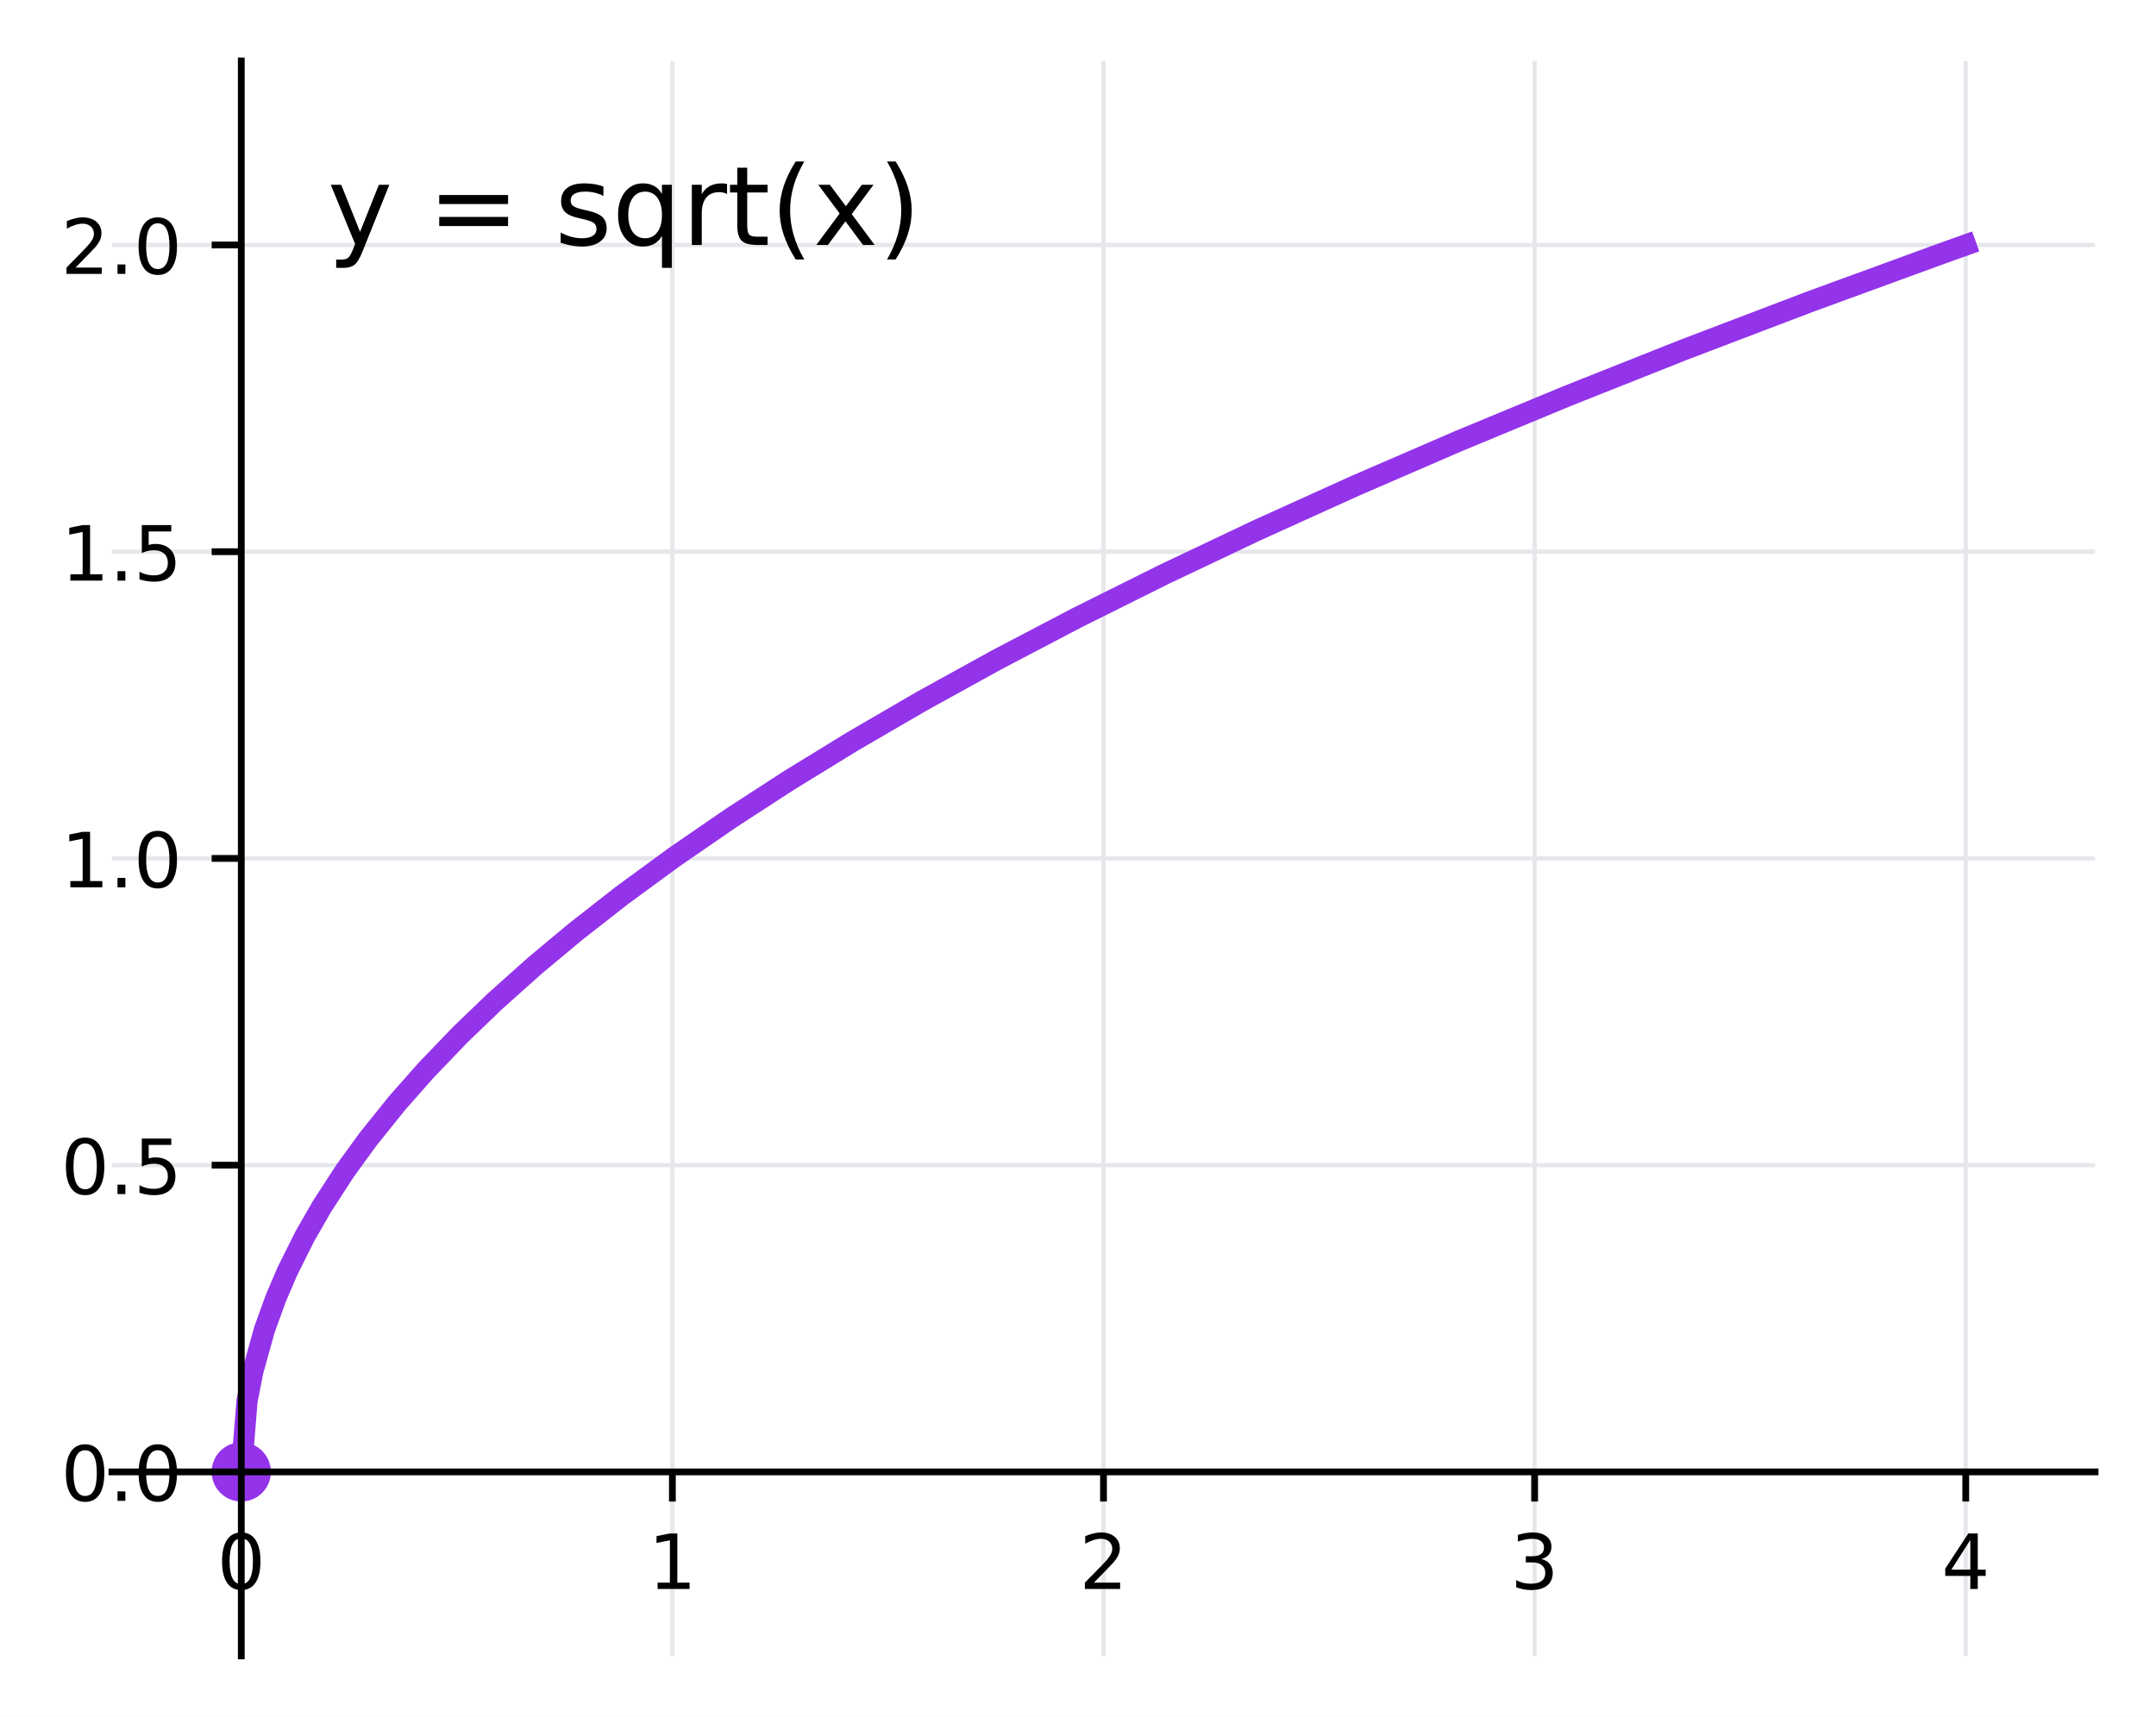
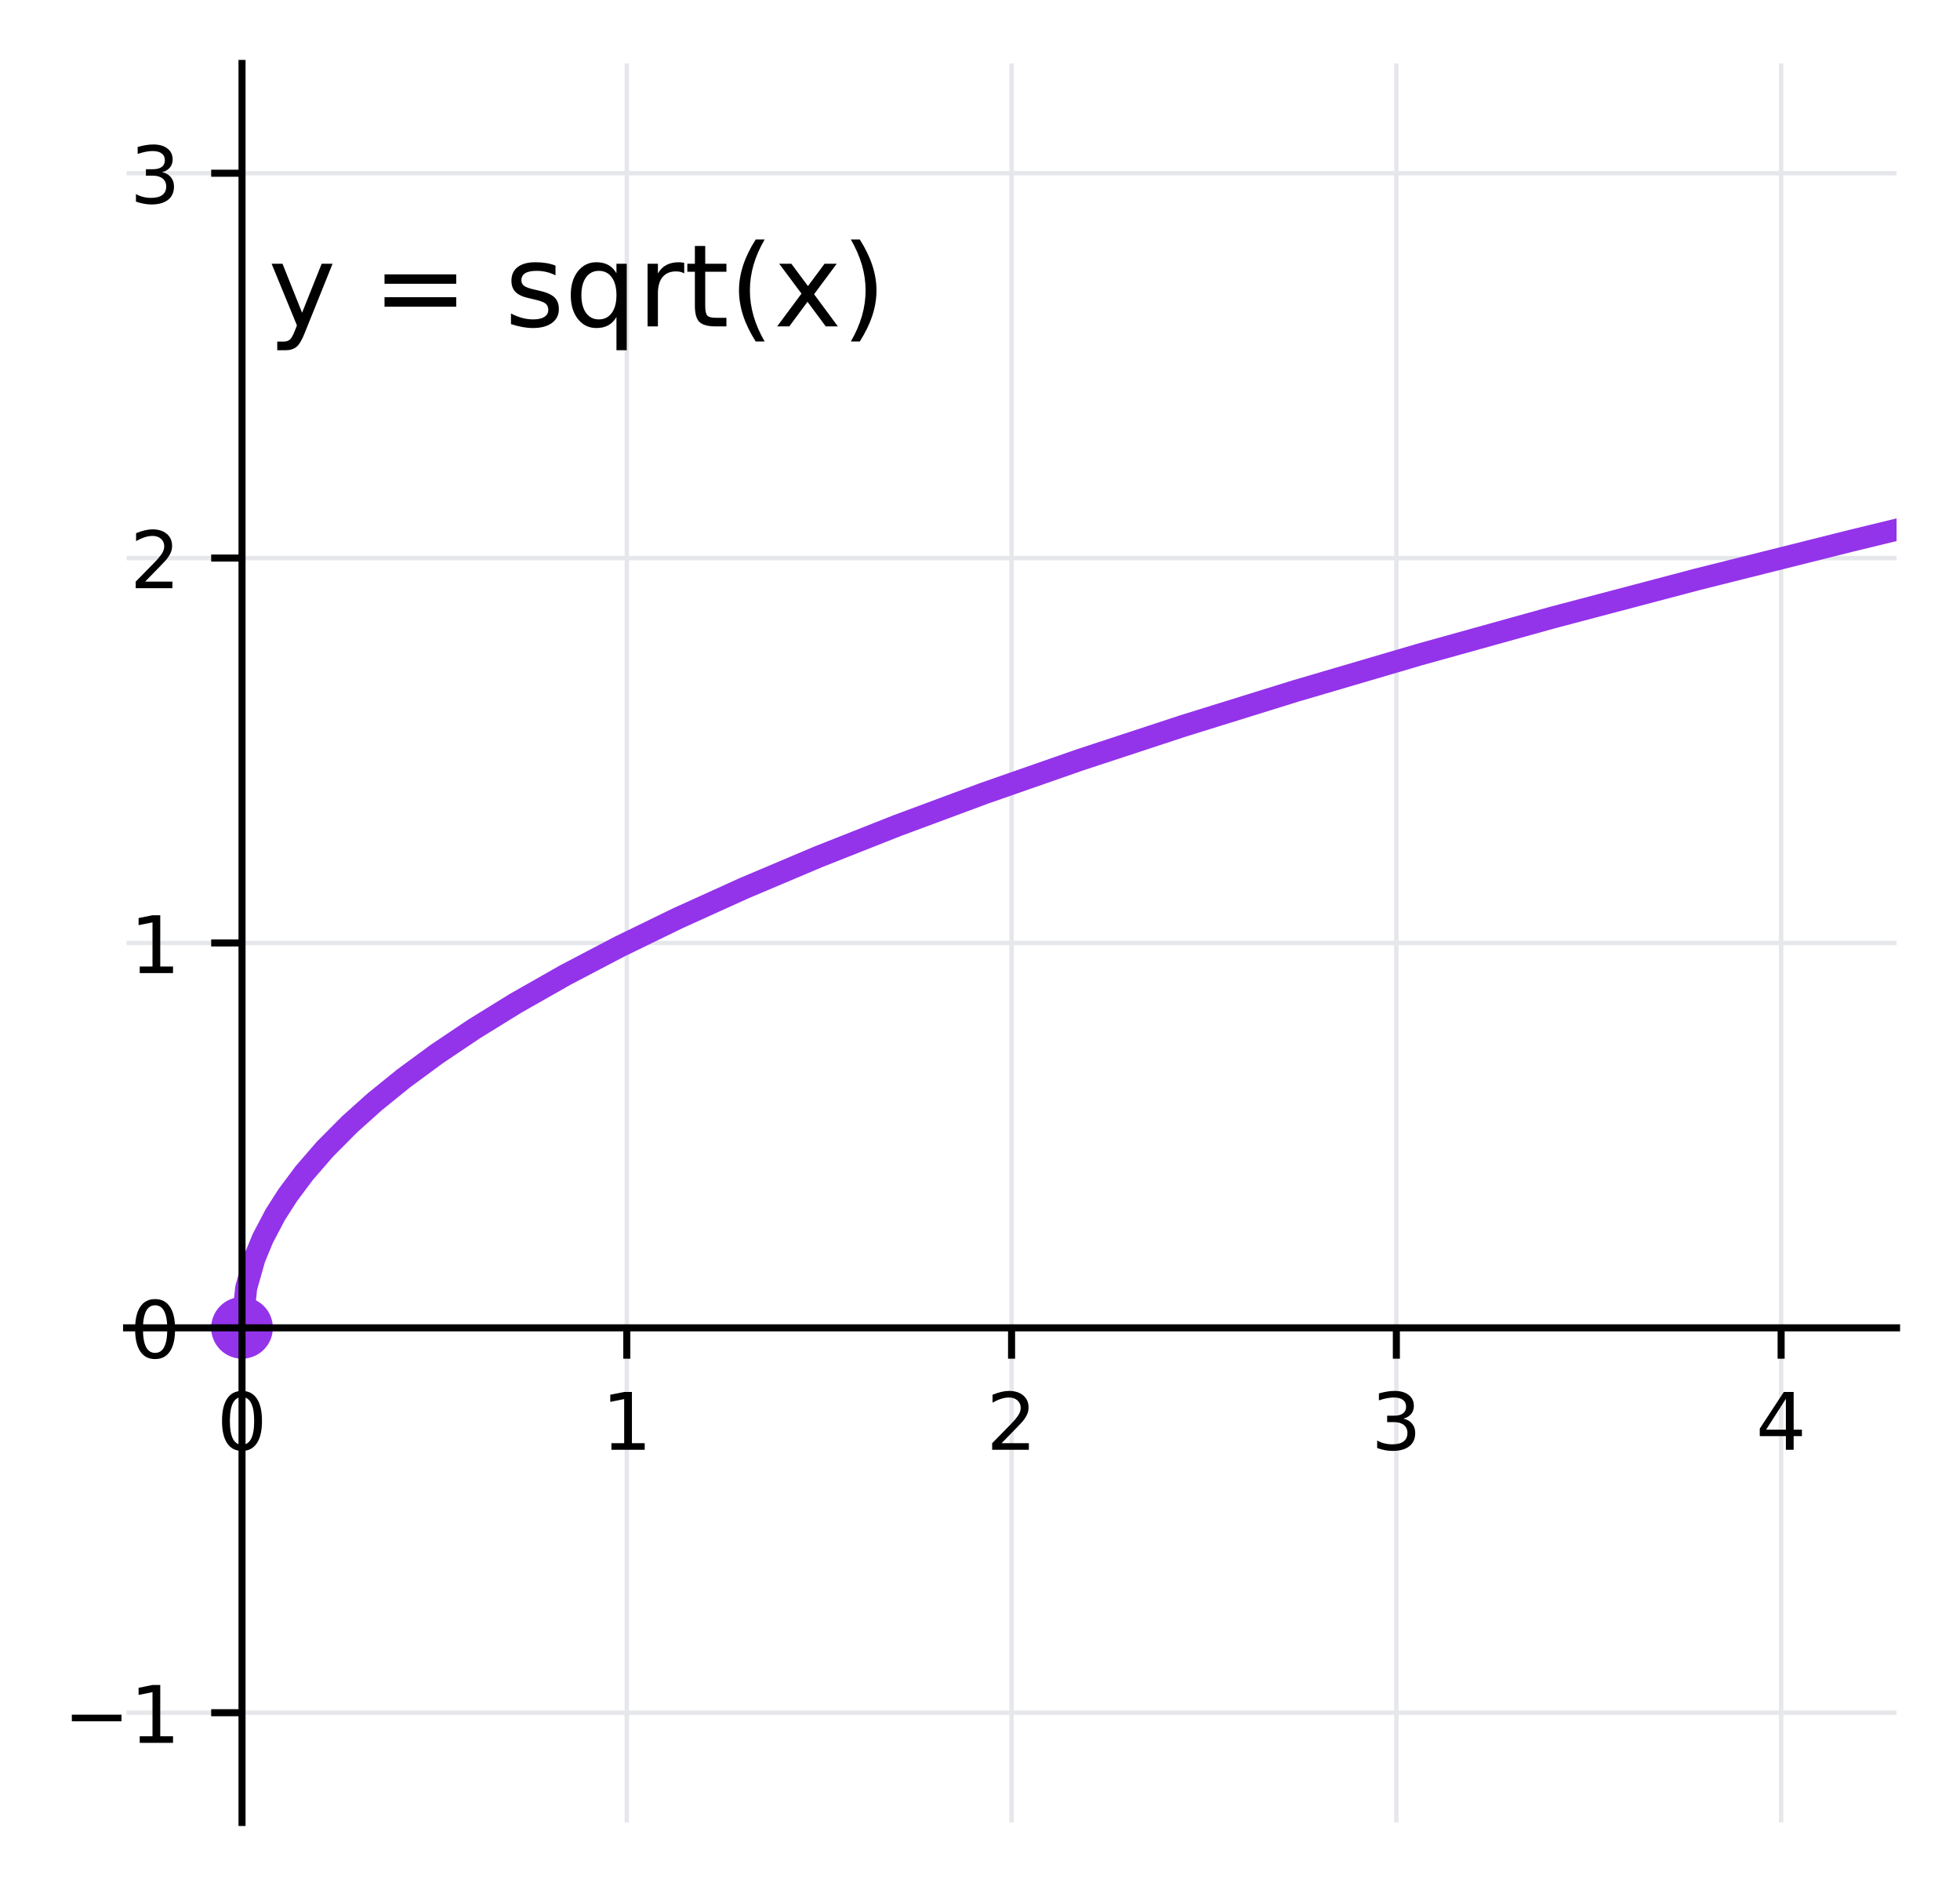
- <svg xmlns="http://www.w3.org/2000/svg" xmlns:xlink="http://www.w3.org/1999/xlink" width="254.788pt" height="202.896pt" viewBox="0 0 254.788 202.896" version="1.1">
+ <svg xmlns="http://www.w3.org/2000/svg" xmlns:xlink="http://www.w3.org/1999/xlink" width="222.447pt" height="213.984pt" viewBox="0 0 222.447 213.984" version="1.1">
  <defs>
    <style type="text/css">*{stroke-linejoin: round; stroke-linecap: butt}</style>
  </defs>
  <g id="figure_1">
    <g id="patch_1">
-       <path d="M -0 202.896  L 254.788 202.896  L 254.788 -0  L -0 -0  z " style="fill: #ffffff" />
+       <path d="M 0 213.984  L 222.447 213.984  L 222.447 0  L 0 0  z " style="fill: #ffffff" />
    </g>
    <g id="axes_1">
      <g id="patch_2">
-         <path d="M 13.228 195.696  L 247.588 195.696  L 247.588 7.2  L 13.228 7.2  z " style="fill: #ffffff" />
+         <path d="M 14.367 206.784  L 215.247 206.784  L 215.247 7.2  L 14.367 7.2  z " style="fill: #ffffff" />
      </g>
      <g id="matplotlib.axis_1">
        <g id="xtick_1">
          <g id="line2d_1">
-             <path d="M 28.513 195.696  L 28.513 7.2  " clip-path="url(#p4d07b9ee68)" style="fill: none; stroke: #e5e7eb; stroke-width: 0.5; stroke-linecap: square" />
+             <path d="M 27.468 206.784  L 27.468 7.2  " clip-path="url(#pb992f25e4d)" style="fill: none; stroke: #e5e7eb; stroke-width: 0.5; stroke-linecap: square" />
          </g>
          <g id="line2d_2">
            <defs>
-               <path id="m8e26297cad" d="M 0 0  L 0 3.5  " style="stroke: #000000; stroke-width: 0.8" />
+               <path id="m60349f9d09" d="M 0 0  L 0 3.5  " style="stroke: #000000; stroke-width: 0.8" />
            </defs>
            <g>
-               <use xlink:href="#m8e26297cad" x="28.513" y="173.946" style="stroke: #000000; stroke-width: 0.8" />
+               <use xlink:href="#m60349f9d09" x="27.468" y="150.662" style="stroke: #000000; stroke-width: 0.8" />
            </g>
          </g>
          <g id="text_1">
-             <g transform="translate(25.64969 187.7844) scale(0.09 -0.09)">
+             <g transform="translate(24.60484 164.4995) scale(0.09 -0.09)">
              <defs>
                <path id="DejaVuSans-13" d="M 2034 4250  Q 1547 4250 1301 3770  Q 1056 3291 1056 2328  Q 1056 1369 1301 889  Q 1547 409 2034 409  Q 2525 409 2770 889  Q 3016 1369 3016 2328  Q 3016 3291 2770 3770  Q 2525 4250 2034 4250  z M 2034 4750  Q 2819 4750 3233 4129  Q 3647 3509 3647 2328  Q 3647 1150 3233 529  Q 2819 -91 2034 -91  Q 1250 -91 836 529  Q 422 1150 422 2328  Q 422 3509 836 4129  Q 1250 4750 2034 4750  z " transform="scale(0.015625)" />
              </defs>
              <use xlink:href="#DejaVuSans-13" />
            </g>
          </g>
        </g>
        <g id="xtick_2">
          <g id="line2d_3">
-             <path d="M 79.461 195.696  L 79.461 7.2  " clip-path="url(#p4d07b9ee68)" style="fill: none; stroke: #e5e7eb; stroke-width: 0.5; stroke-linecap: square" />
+             <path d="M 71.138 206.784  L 71.138 7.2  " clip-path="url(#pb992f25e4d)" style="fill: none; stroke: #e5e7eb; stroke-width: 0.5; stroke-linecap: square" />
          </g>
          <g id="line2d_4">
            <g>
-               <use xlink:href="#m8e26297cad" x="79.461" y="173.946" style="stroke: #000000; stroke-width: 0.8" />
+               <use xlink:href="#m60349f9d09" x="71.138" y="150.662" style="stroke: #000000; stroke-width: 0.8" />
            </g>
          </g>
          <g id="text_2">
-             <g transform="translate(76.59751 187.7844) scale(0.09 -0.09)">
+             <g transform="translate(68.27441 164.4995) scale(0.09 -0.09)">
              <defs>
                <path id="DejaVuSans-14" d="M 794 531  L 1825 531  L 1825 4091  L 703 3866  L 703 4441  L 1819 4666  L 2450 4666  L 2450 531  L 3481 531  L 3481 0  L 794 0  L 794 531  z " transform="scale(0.015625)" />
              </defs>
              <use xlink:href="#DejaVuSans-14" />
            </g>
          </g>
        </g>
        <g id="xtick_3">
          <g id="line2d_5">
-             <path d="M 130.408 195.696  L 130.408 7.2  " clip-path="url(#p4d07b9ee68)" style="fill: none; stroke: #e5e7eb; stroke-width: 0.5; stroke-linecap: square" />
+             <path d="M 114.807 206.784  L 114.807 7.2  " clip-path="url(#pb992f25e4d)" style="fill: none; stroke: #e5e7eb; stroke-width: 0.5; stroke-linecap: square" />
          </g>
          <g id="line2d_6">
            <g>
-               <use xlink:href="#m8e26297cad" x="130.408" y="173.946" style="stroke: #000000; stroke-width: 0.8" />
+               <use xlink:href="#m60349f9d09" x="114.807" y="150.662" style="stroke: #000000; stroke-width: 0.8" />
            </g>
          </g>
          <g id="text_3">
-             <g transform="translate(127.5453 187.7844) scale(0.09 -0.09)">
+             <g transform="translate(111.944 164.4995) scale(0.09 -0.09)">
              <defs>
                <path id="DejaVuSans-15" d="M 1228 531  L 3431 531  L 3431 0  L 469 0  L 469 531  Q 828 903 1448 1529  Q 2069 2156 2228 2338  Q 2531 2678 2651 2914  Q 2772 3150 2772 3378  Q 2772 3750 2511 3984  Q 2250 4219 1831 4219  Q 1534 4219 1204 4116  Q 875 4013 500 3803  L 500 4441  Q 881 4594 1212 4672  Q 1544 4750 1819 4750  Q 2544 4750 2975 4387  Q 3406 4025 3406 3419  Q 3406 3131 3298 2873  Q 3191 2616 2906 2266  Q 2828 2175 2409 1742  Q 1991 1309 1228 531  z " transform="scale(0.015625)" />
              </defs>
              <use xlink:href="#DejaVuSans-15" />
            </g>
          </g>
        </g>
        <g id="xtick_4">
          <g id="line2d_7">
-             <path d="M 181.356 195.696  L 181.356 7.2  " clip-path="url(#p4d07b9ee68)" style="fill: none; stroke: #e5e7eb; stroke-width: 0.5; stroke-linecap: square" />
+             <path d="M 158.477 206.784  L 158.477 7.2  " clip-path="url(#pb992f25e4d)" style="fill: none; stroke: #e5e7eb; stroke-width: 0.5; stroke-linecap: square" />
          </g>
          <g id="line2d_8">
            <g>
-               <use xlink:href="#m8e26297cad" x="181.356" y="173.946" style="stroke: #000000; stroke-width: 0.8" />
+               <use xlink:href="#m60349f9d09" x="158.477" y="150.662" style="stroke: #000000; stroke-width: 0.8" />
            </g>
          </g>
          <g id="text_4">
-             <g transform="translate(178.4932 187.7844) scale(0.09 -0.09)">
+             <g transform="translate(155.6135 164.4995) scale(0.09 -0.09)">
              <defs>
                <path id="DejaVuSans-16" d="M 2597 2516  Q 3050 2419 3304 2112  Q 3559 1806 3559 1356  Q 3559 666 3084 287  Q 2609 -91 1734 -91  Q 1441 -91 1130 -33  Q 819 25 488 141  L 488 750  Q 750 597 1062 519  Q 1375 441 1716 441  Q 2309 441 2620 675  Q 2931 909 2931 1356  Q 2931 1769 2642 2001  Q 2353 2234 1838 2234  L 1294 2234  L 1294 2753  L 1863 2753  Q 2328 2753 2575 2939  Q 2822 3125 2822 3475  Q 2822 3834 2567 4026  Q 2313 4219 1838 4219  Q 1578 4219 1281 4162  Q 984 4106 628 3988  L 628 4550  Q 988 4650 1302 4700  Q 1616 4750 1894 4750  Q 2613 4750 3031 4423  Q 3450 4097 3450 3541  Q 3450 3153 3228 2886  Q 3006 2619 2597 2516  z " transform="scale(0.015625)" />
              </defs>
              <use xlink:href="#DejaVuSans-16" />
            </g>
          </g>
        </g>
        <g id="xtick_5">
          <g id="line2d_9">
-             <path d="M 232.304 195.696  L 232.304 7.2  " clip-path="url(#p4d07b9ee68)" style="fill: none; stroke: #e5e7eb; stroke-width: 0.5; stroke-linecap: square" />
+             <path d="M 202.146 206.784  L 202.146 7.2  " clip-path="url(#pb992f25e4d)" style="fill: none; stroke: #e5e7eb; stroke-width: 0.5; stroke-linecap: square" />
          </g>
          <g id="line2d_10">
            <g>
-               <use xlink:href="#m8e26297cad" x="232.304" y="173.946" style="stroke: #000000; stroke-width: 0.8" />
+               <use xlink:href="#m60349f9d09" x="202.146" y="150.662" style="stroke: #000000; stroke-width: 0.8" />
            </g>
          </g>
          <g id="text_5">
-             <g transform="translate(229.441 187.7844) scale(0.09 -0.09)">
+             <g transform="translate(199.2831 164.4995) scale(0.09 -0.09)">
              <defs>
                <path id="DejaVuSans-17" d="M 2419 4116  L 825 1625  L 2419 1625  L 2419 4116  z M 2253 4666  L 3047 4666  L 3047 1625  L 3713 1625  L 3713 1100  L 3047 1100  L 3047 0  L 2419 0  L 2419 1100  L 313 1100  L 313 1709  L 2253 4666  z " transform="scale(0.015625)" />
              </defs>
              <use xlink:href="#DejaVuSans-17" />
            </g>
          </g>
        </g>
      </g>
      <g id="matplotlib.axis_2">
        <g id="ytick_1">
          <g id="line2d_11">
-             <path d="M 13.228 173.946  L 247.588 173.946  " clip-path="url(#p4d07b9ee68)" style="fill: none; stroke: #e5e7eb; stroke-width: 0.5; stroke-linecap: square" />
+             <path d="M 14.367 194.331  L 215.247 194.331  " clip-path="url(#pb992f25e4d)" style="fill: none; stroke: #e5e7eb; stroke-width: 0.5; stroke-linecap: square" />
          </g>
          <g id="line2d_12">
            <defs>
-               <path id="mf00f8b40f7" d="M 0 0  L -3.5 0  " style="stroke: #000000; stroke-width: 0.8" />
+               <path id="m00ca3e90b7" d="M 0 0  L -3.5 0  " style="stroke: #000000; stroke-width: 0.8" />
            </defs>
            <g>
-               <use xlink:href="#mf00f8b40f7" x="28.513" y="173.946" style="stroke: #000000; stroke-width: 0.8" />
+               <use xlink:href="#m00ca3e90b7" x="27.468" y="194.331" style="stroke: #000000; stroke-width: 0.8" />
            </g>
          </g>
          <g id="text_6">
-             <g transform="translate(7.2 177.3654) scale(0.09 -0.09)">
-               <defs>
-                 <path id="DejaVuSans-11" d="M 684 794  L 1344 794  L 1344 0  L 684 0  L 684 794  z " transform="scale(0.015625)" />
-               </defs>
-               <use xlink:href="#DejaVuSans-13" />
-               <use xlink:href="#DejaVuSans-11" transform="translate(63.625 0)" />
-               <use xlink:href="#DejaVuSans-13" transform="translate(95.40625 0)" />
+             <g transform="translate(7.2 197.7501) scale(0.09 -0.09)">
+               <defs>
+                 <path id="DejaVuSans-c9c" d="M 678 2272  L 4684 2272  L 4684 1741  L 678 1741  L 678 2272  z " transform="scale(0.015625)" />
+               </defs>
+               <use xlink:href="#DejaVuSans-c9c" />
+               <use xlink:href="#DejaVuSans-14" transform="translate(83.79688 0)" />
            </g>
          </g>
        </g>
        <g id="ytick_2">
          <g id="line2d_13">
-             <path d="M 13.228 137.697  L 247.588 137.697  " clip-path="url(#p4d07b9ee68)" style="fill: none; stroke: #e5e7eb; stroke-width: 0.5; stroke-linecap: square" />
+             <path d="M 14.367 150.662  L 215.247 150.662  " clip-path="url(#pb992f25e4d)" style="fill: none; stroke: #e5e7eb; stroke-width: 0.5; stroke-linecap: square" />
          </g>
          <g id="line2d_14">
            <g>
-               <use xlink:href="#mf00f8b40f7" x="28.513" y="137.697" style="stroke: #000000; stroke-width: 0.8" />
+               <use xlink:href="#m00ca3e90b7" x="27.468" y="150.662" style="stroke: #000000; stroke-width: 0.8" />
            </g>
          </g>
          <g id="text_7">
-             <g transform="translate(7.2 141.1162) scale(0.09 -0.09)">
-               <defs>
-                 <path id="DejaVuSans-18" d="M 691 4666  L 3169 4666  L 3169 4134  L 1269 4134  L 1269 2991  Q 1406 3038 1543 3061  Q 1681 3084 1819 3084  Q 2600 3084 3056 2656  Q 3513 2228 3513 1497  Q 3513 744 3044 326  Q 2575 -91 1722 -91  Q 1428 -91 1123 -41  Q 819 9 494 109  L 494 744  Q 775 591 1075 516  Q 1375 441 1709 441  Q 2250 441 2565 725  Q 2881 1009 2881 1497  Q 2881 1984 2565 2268  Q 2250 2553 1709 2553  Q 1456 2553 1204 2497  Q 953 2441 691 2322  L 691 4666  z " transform="scale(0.015625)" />
-               </defs>
+             <g transform="translate(14.74172 154.0805) scale(0.09 -0.09)">
              <use xlink:href="#DejaVuSans-13" />
-               <use xlink:href="#DejaVuSans-11" transform="translate(63.625 0)" />
-               <use xlink:href="#DejaVuSans-18" transform="translate(95.40625 0)" />
            </g>
          </g>
        </g>
        <g id="ytick_3">
          <g id="line2d_15">
-             <path d="M 13.228 101.448  L 247.588 101.448  " clip-path="url(#p4d07b9ee68)" style="fill: none; stroke: #e5e7eb; stroke-width: 0.5; stroke-linecap: square" />
+             <path d="M 14.367 106.992  L 215.247 106.992  " clip-path="url(#pb992f25e4d)" style="fill: none; stroke: #e5e7eb; stroke-width: 0.5; stroke-linecap: square" />
          </g>
          <g id="line2d_16">
            <g>
-               <use xlink:href="#mf00f8b40f7" x="28.513" y="101.448" style="stroke: #000000; stroke-width: 0.8" />
+               <use xlink:href="#m00ca3e90b7" x="27.468" y="106.992" style="stroke: #000000; stroke-width: 0.8" />
            </g>
          </g>
          <g id="text_8">
-             <g transform="translate(7.2 104.8669) scale(0.09 -0.09)">
+             <g transform="translate(14.74172 110.4109) scale(0.09 -0.09)">
              <use xlink:href="#DejaVuSans-14" />
-               <use xlink:href="#DejaVuSans-11" transform="translate(63.625 0)" />
-               <use xlink:href="#DejaVuSans-13" transform="translate(95.40625 0)" />
            </g>
          </g>
        </g>
        <g id="ytick_4">
          <g id="line2d_17">
-             <path d="M 13.228 65.199  L 247.588 65.199  " clip-path="url(#p4d07b9ee68)" style="fill: none; stroke: #e5e7eb; stroke-width: 0.5; stroke-linecap: square" />
+             <path d="M 14.367 63.322  L 215.247 63.322  " clip-path="url(#pb992f25e4d)" style="fill: none; stroke: #e5e7eb; stroke-width: 0.5; stroke-linecap: square" />
          </g>
          <g id="line2d_18">
            <g>
-               <use xlink:href="#mf00f8b40f7" x="28.513" y="65.199" style="stroke: #000000; stroke-width: 0.8" />
+               <use xlink:href="#m00ca3e90b7" x="27.468" y="63.322" style="stroke: #000000; stroke-width: 0.8" />
            </g>
          </g>
          <g id="text_9">
-             <g transform="translate(7.2 68.61772) scale(0.09 -0.09)">
-               <use xlink:href="#DejaVuSans-14" />
-               <use xlink:href="#DejaVuSans-11" transform="translate(63.625 0)" />
-               <use xlink:href="#DejaVuSans-18" transform="translate(95.40625 0)" />
+             <g transform="translate(14.74172 66.74138) scale(0.09 -0.09)">
+               <use xlink:href="#DejaVuSans-15" />
            </g>
          </g>
        </g>
        <g id="ytick_5">
          <g id="line2d_19">
-             <path d="M 13.228 28.95  L 247.588 28.95  " clip-path="url(#p4d07b9ee68)" style="fill: none; stroke: #e5e7eb; stroke-width: 0.5; stroke-linecap: square" />
+             <path d="M 14.367 19.653  L 215.247 19.653  " clip-path="url(#pb992f25e4d)" style="fill: none; stroke: #e5e7eb; stroke-width: 0.5; stroke-linecap: square" />
          </g>
          <g id="line2d_20">
            <g>
-               <use xlink:href="#mf00f8b40f7" x="28.513" y="28.95" style="stroke: #000000; stroke-width: 0.8" />
+               <use xlink:href="#m00ca3e90b7" x="27.468" y="19.653" style="stroke: #000000; stroke-width: 0.8" />
            </g>
          </g>
          <g id="text_10">
-             <g transform="translate(7.2 32.36848) scale(0.09 -0.09)">
-               <use xlink:href="#DejaVuSans-15" />
-               <use xlink:href="#DejaVuSans-11" transform="translate(63.625 0)" />
-               <use xlink:href="#DejaVuSans-13" transform="translate(95.40625 0)" />
+             <g transform="translate(14.74172 23.07182) scale(0.09 -0.09)">
+               <use xlink:href="#DejaVuSans-16" />
            </g>
          </g>
        </g>
      </g>
      <g id="line2d_21">
-         <path d="M 28.513 173.946  L 29.194 165.561  L 29.876 162.088  L 31.239 157.176  L 32.602 153.407  L 33.965 150.229  L 36.01 146.135  L 38.055 142.571  L 40.781 138.37  L 43.507 134.616  L 46.915 130.375  L 50.323 126.512  L 54.413 122.255  L 58.502 118.324  L 63.273 114.063  L 68.044 110.085  L 73.497 105.823  L 79.631 101.327  L 86.447 96.637  L 93.263 92.216  L 100.76 87.614  L 108.939 82.858  L 117.799 77.971  L 127.341 72.973  L 137.565 67.879  L 148.47 62.702  L 160.057 57.453  L 172.325 52.142  L 185.275 46.776  L 198.907 41.362  L 213.902 35.651  L 229.578 29.923  L 232.304 28.95  L 232.304 28.95  " clip-path="url(#p4d07b9ee68)" style="fill: none; stroke: #9333ea; stroke-width: 2.5; stroke-linecap: square" />
+         <path d="M 27.468 150.662  L 27.939 146.128  L 28.88 142.809  L 29.821 140.525  L 31.233 137.839  L 32.645 135.626  L 34.527 133.104  L 36.88 130.387  L 39.704 127.546  L 42.528 125.017  L 45.822 122.35  L 49.587 119.582  L 53.823 116.737  L 58.529 113.832  L 64.177 110.623  L 70.295 107.415  L 76.884 104.208  L 84.414 100.794  L 92.885 97.213  L 101.827 93.677  L 111.71 90.008  L 122.534 86.229  L 134.3 82.359  L 147.007 78.411  L 161.125 74.263  L 176.185 70.074  L 192.657 65.728  L 210.07 61.363  L 215.247 60.106  L 215.247 60.106  " clip-path="url(#pb992f25e4d)" style="fill: none; stroke: #9333ea; stroke-width: 2.5; stroke-linecap: square" />
      </g>
      <g id="line2d_22">
        <defs>
-           <path id="md9e1338168" d="M 0 3  C 0.796 3 1.559 2.684 2.121 2.121  C 2.684 1.559 3 0.796 3 0  C 3 -0.796 2.684 -1.559 2.121 -2.121  C 1.559 -2.684 0.796 -3 0 -3  C -0.796 -3 -1.559 -2.684 -2.121 -2.121  C -2.684 -1.559 -3 -0.796 -3 0  C -3 0.796 -2.684 1.559 -2.121 2.121  C -1.559 2.684 -0.796 3 0 3  z " style="stroke: #9333ea" />
+           <path id="mebb69c4d64" d="M 0 3  C 0.796 3 1.559 2.684 2.121 2.121  C 2.684 1.559 3 0.796 3 0  C 3 -0.796 2.684 -1.559 2.121 -2.121  C 1.559 -2.684 0.796 -3 0 -3  C -0.796 -3 -1.559 -2.684 -2.121 -2.121  C -2.684 -1.559 -3 -0.796 -3 0  C -3 0.796 -2.684 1.559 -2.121 2.121  C -1.559 2.684 -0.796 3 0 3  z " style="stroke: #9333ea" />
        </defs>
-         <g clip-path="url(#p4d07b9ee68)">
-           <use xlink:href="#md9e1338168" x="28.513" y="173.946" style="fill: #9333ea; stroke: #9333ea" />
+         <g clip-path="url(#pb992f25e4d)">
+           <use xlink:href="#mebb69c4d64" x="27.468" y="150.662" style="fill: #9333ea; stroke: #9333ea" />
        </g>
      </g>
      <g id="patch_3">
-         <path d="M 28.513 195.696  L 28.513 7.2  " style="fill: none; stroke: #000000; stroke-width: 0.8; stroke-linejoin: miter; stroke-linecap: square" />
+         <path d="M 27.468 206.784  L 27.468 7.2  " style="fill: none; stroke: #000000; stroke-width: 0.8; stroke-linejoin: miter; stroke-linecap: square" />
      </g>
      <g id="patch_4">
-         <path d="M 247.588 195.696  L 247.588 7.2  " style="fill: none" />
-       </g>
-       <g id="patch_5">
-         <path d="M 13.228 173.946  L 247.588 173.946  " style="fill: none; stroke: #000000; stroke-width: 0.8; stroke-linejoin: miter; stroke-linecap: square" />
-       </g>
-       <g id="patch_6">
-         <path d="M 13.228 7.2  L 247.588 7.2  " style="fill: none" />
+         <path d="M 14.367 150.662  L 215.247 150.662  " style="fill: none; stroke: #000000; stroke-width: 0.8; stroke-linejoin: miter; stroke-linecap: square" />
      </g>
      <g id="text_11">
-         <g transform="translate(38.70238 28.94954) scale(0.13 -0.13)">
+         <g transform="translate(30.4375 37.03535) scale(0.13 -0.13)">
          <defs>
            <path id="DejaVuSans-5c" d="M 2059 -325  Q 1816 -950 1584 -1140  Q 1353 -1331 966 -1331  L 506 -1331  L 506 -850  L 844 -850  Q 1081 -850 1212 -737  Q 1344 -625 1503 -206  L 1606 56  L 191 3500  L 800 3500  L 1894 763  L 2988 3500  L 3597 3500  L 2059 -325  z " transform="scale(0.015625)" />
            <path id="DejaVuSans-3" transform="scale(0.015625)" />
            <path id="DejaVuSans-20" d="M 678 2906  L 4684 2906  L 4684 2381  L 678 2381  L 678 2906  z M 678 1631  L 4684 1631  L 4684 1100  L 678 1100  L 678 1631  z " transform="scale(0.015625)" />
            <path id="DejaVuSans-56" d="M 2834 3397  L 2834 2853  Q 2591 2978 2328 3040  Q 2066 3103 1784 3103  Q 1356 3103 1142 2972  Q 928 2841 928 2578  Q 928 2378 1081 2264  Q 1234 2150 1697 2047  L 1894 2003  Q 2506 1872 2764 1633  Q 3022 1394 3022 966  Q 3022 478 2636 193  Q 2250 -91 1575 -91  Q 1294 -91 989 -36  Q 684 19 347 128  L 347 722  Q 666 556 975 473  Q 1284 391 1588 391  Q 1994 391 2212 530  Q 2431 669 2431 922  Q 2431 1156 2273 1281  Q 2116 1406 1581 1522  L 1381 1569  Q 847 1681 609 1914  Q 372 2147 372 2553  Q 372 3047 722 3315  Q 1072 3584 1716 3584  Q 2034 3584 2315 3537  Q 2597 3491 2834 3397  z " transform="scale(0.015625)" />
            <path id="DejaVuSans-54" d="M 947 1747  Q 947 1113 1208 752  Q 1469 391 1925 391  Q 2381 391 2643 752  Q 2906 1113 2906 1747  Q 2906 2381 2643 2742  Q 2381 3103 1925 3103  Q 1469 3103 1208 2742  Q 947 2381 947 1747  z M 2906 525  Q 2725 213 2448 61  Q 2172 -91 1784 -91  Q 1150 -91 751 415  Q 353 922 353 1747  Q 353 2572 751 3078  Q 1150 3584 1784 3584  Q 2172 3584 2448 3432  Q 2725 3281 2906 2969  L 2906 3500  L 3481 3500  L 3481 -1331  L 2906 -1331  L 2906 525  z " transform="scale(0.015625)" />
            <path id="DejaVuSans-55" d="M 2631 2963  Q 2534 3019 2420 3045  Q 2306 3072 2169 3072  Q 1681 3072 1420 2755  Q 1159 2438 1159 1844  L 1159 0  L 581 0  L 581 3500  L 1159 3500  L 1159 2956  Q 1341 3275 1631 3429  Q 1922 3584 2338 3584  Q 2397 3584 2469 3576  Q 2541 3569 2628 3553  L 2631 2963  z " transform="scale(0.015625)" />
            <path id="DejaVuSans-57" d="M 1172 4494  L 1172 3500  L 2356 3500  L 2356 3053  L 1172 3053  L 1172 1153  Q 1172 725 1289 603  Q 1406 481 1766 481  L 2356 481  L 2356 0  L 1766 0  Q 1100 0 847 248  Q 594 497 594 1153  L 594 3053  L 172 3053  L 172 3500  L 594 3500  L 594 4494  L 1172 4494  z " transform="scale(0.015625)" />
            <path id="DejaVuSans-b" d="M 1984 4856  Q 1566 4138 1362 3434  Q 1159 2731 1159 2009  Q 1159 1288 1364 580  Q 1569 -128 1984 -844  L 1484 -844  Q 1016 -109 783 600  Q 550 1309 550 2009  Q 550 2706 781 3412  Q 1013 4119 1484 4856  L 1984 4856  z " transform="scale(0.015625)" />
            <path id="DejaVuSans-5b" d="M 3513 3500  L 2247 1797  L 3578 0  L 2900 0  L 1881 1375  L 863 0  L 184 0  L 1544 1831  L 300 3500  L 978 3500  L 1906 2253  L 2834 3500  L 3513 3500  z " transform="scale(0.015625)" />
            <path id="DejaVuSans-c" d="M 513 4856  L 1013 4856  Q 1481 4119 1714 3412  Q 1947 2706 1947 2009  Q 1947 1309 1714 600  Q 1481 -109 1013 -844  L 513 -844  Q 928 -128 1133 580  Q 1338 1288 1338 2009  Q 1338 2731 1133 3434  Q 928 4138 513 4856  z " transform="scale(0.015625)" />
          </defs>
          <use xlink:href="#DejaVuSans-5c" />
          <use xlink:href="#DejaVuSans-3" transform="translate(59.1875 0)" />
          <use xlink:href="#DejaVuSans-20" transform="translate(90.96875 0)" />
          <use xlink:href="#DejaVuSans-3" transform="translate(174.7656 0)" />
          <use xlink:href="#DejaVuSans-56" transform="translate(206.5469 0)" />
          <use xlink:href="#DejaVuSans-54" transform="translate(258.6406 0)" />
          <use xlink:href="#DejaVuSans-55" transform="translate(322.125 0)" />
          <use xlink:href="#DejaVuSans-57" transform="translate(363.2344 0)" />
          <use xlink:href="#DejaVuSans-b" transform="translate(402.4375 0)" />
          <use xlink:href="#DejaVuSans-5b" transform="translate(441.4531 0)" />
          <use xlink:href="#DejaVuSans-c" transform="translate(500.6406 0)" />
        </g>
      </g>
    </g>
  </g>
  <defs>
-     <clipPath id="p4d07b9ee68">
-       <rect x="13.228" y="7.2" width="234.36" height="188.496" />
+     <clipPath id="pb992f25e4d">
+       <rect x="14.367" y="7.2" width="200.88" height="199.584" />
    </clipPath>
  </defs>
</svg>
